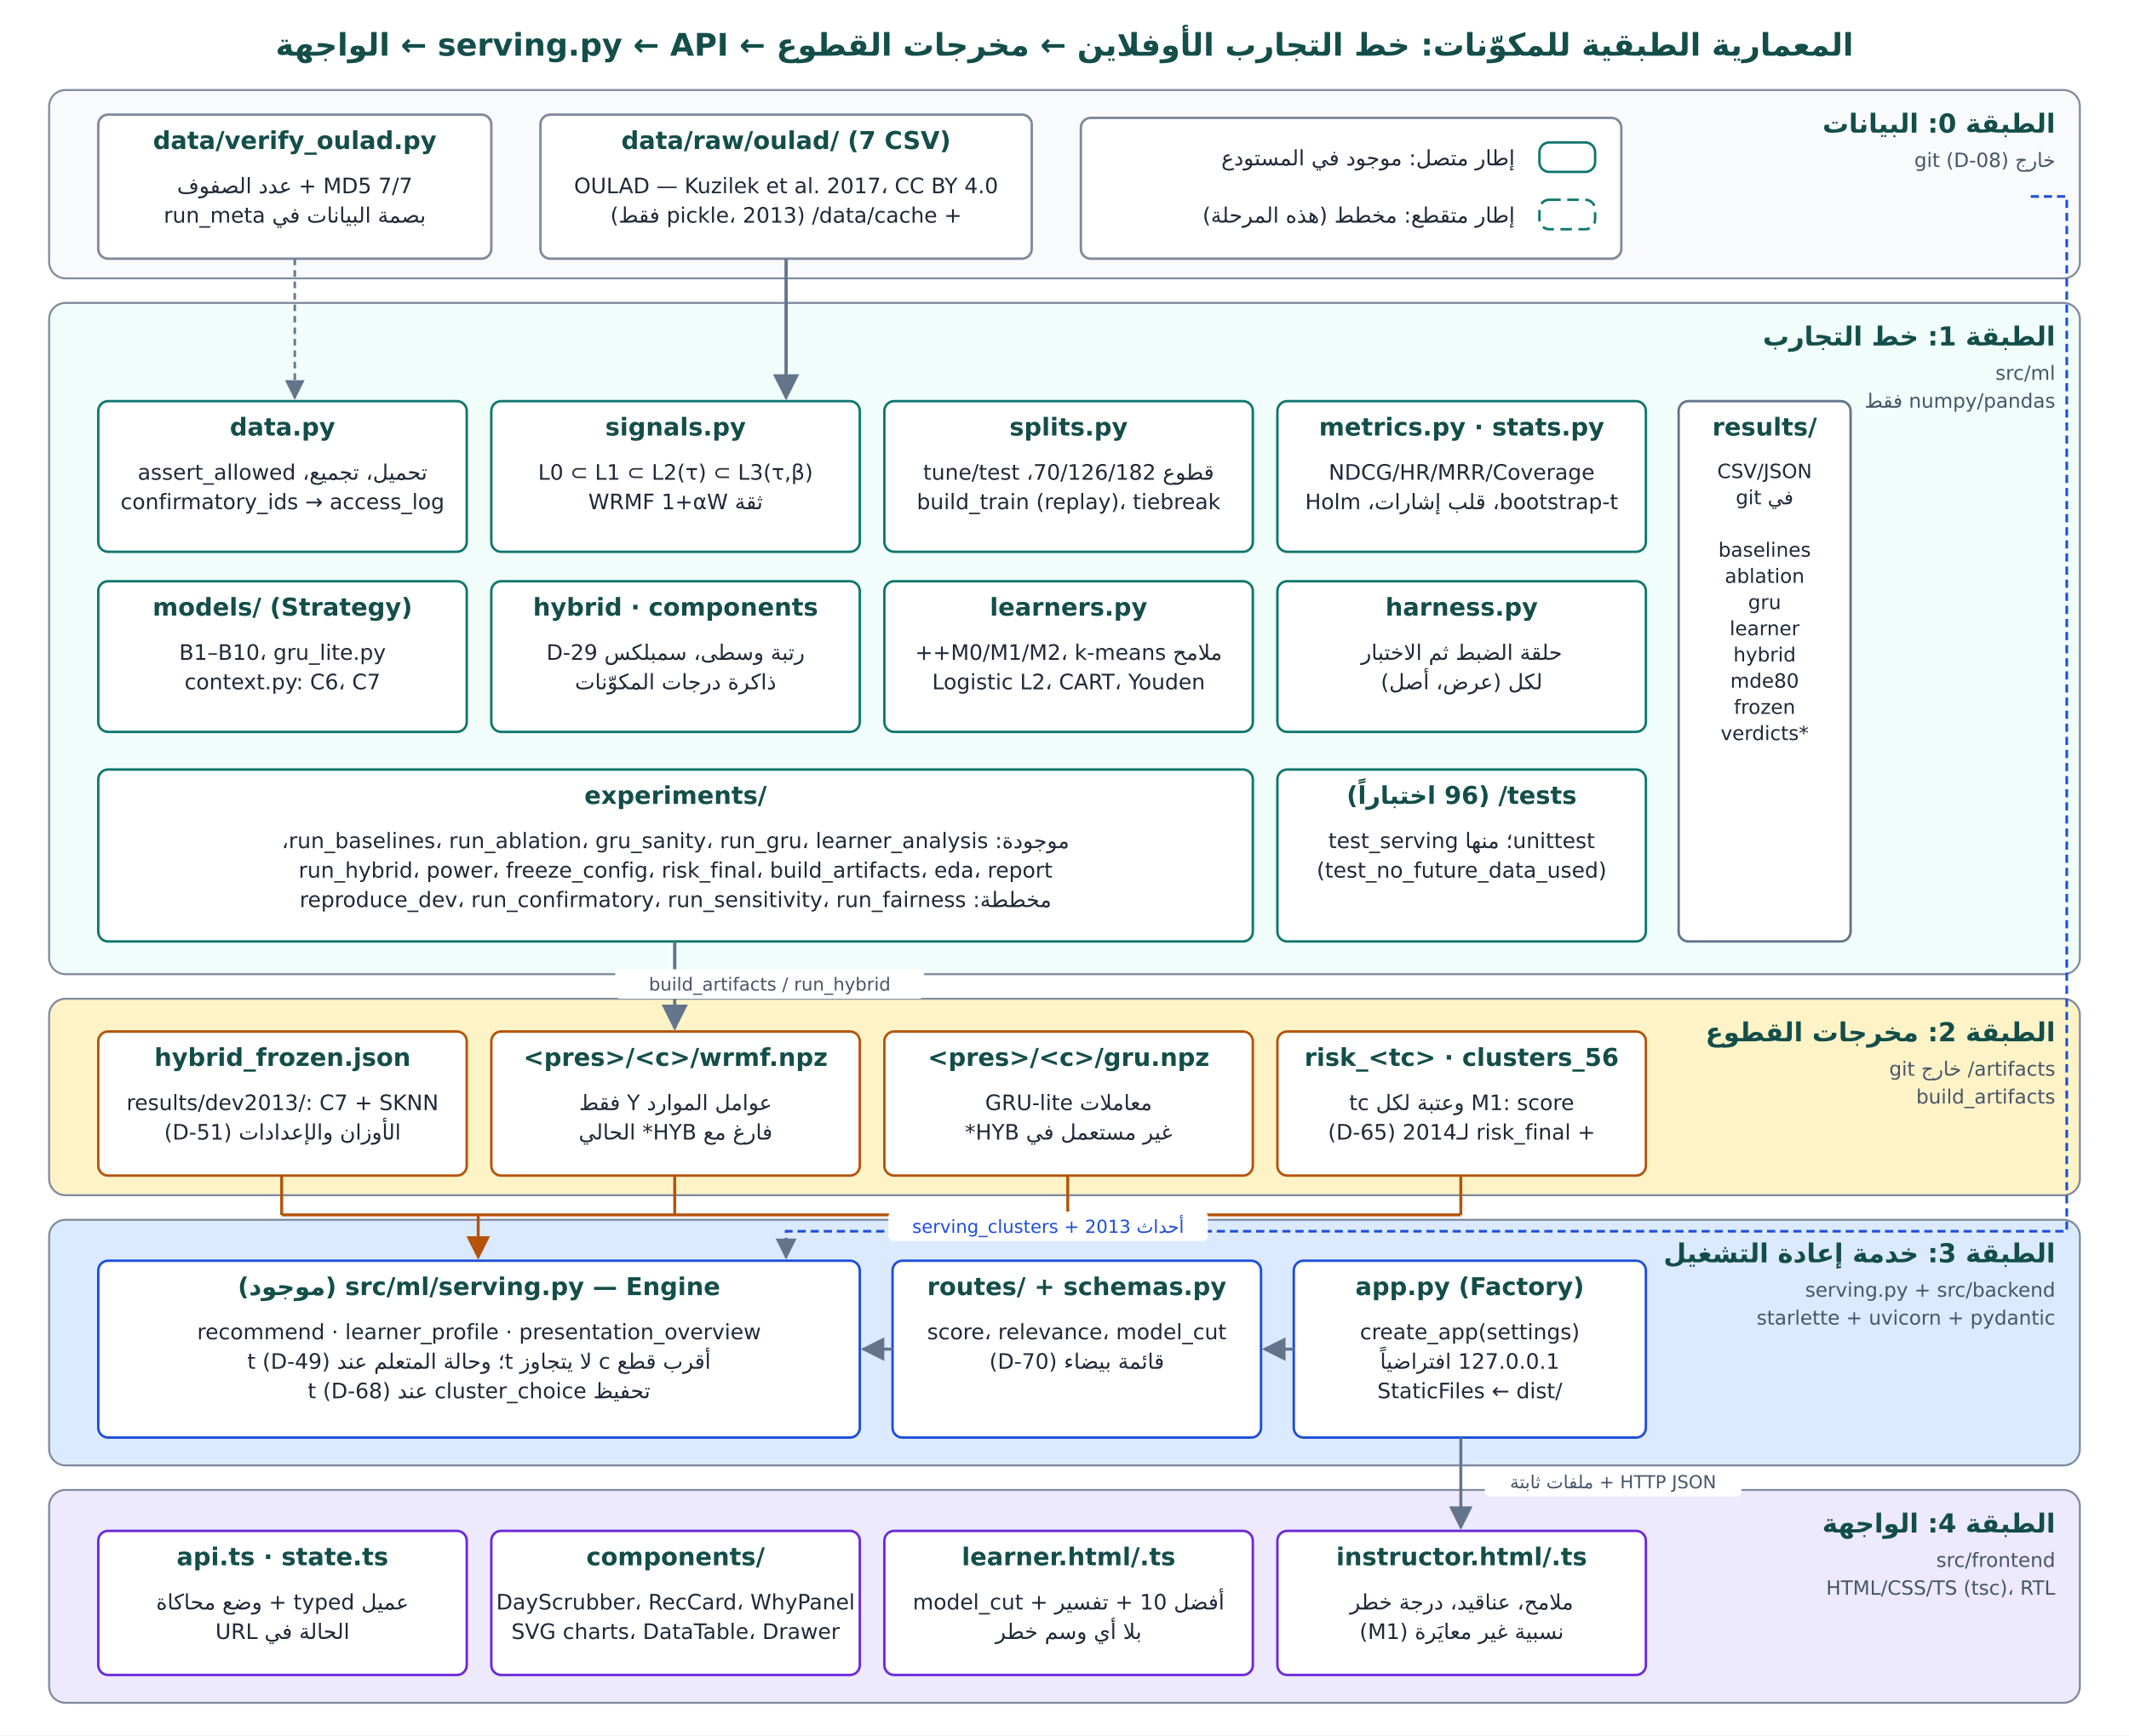
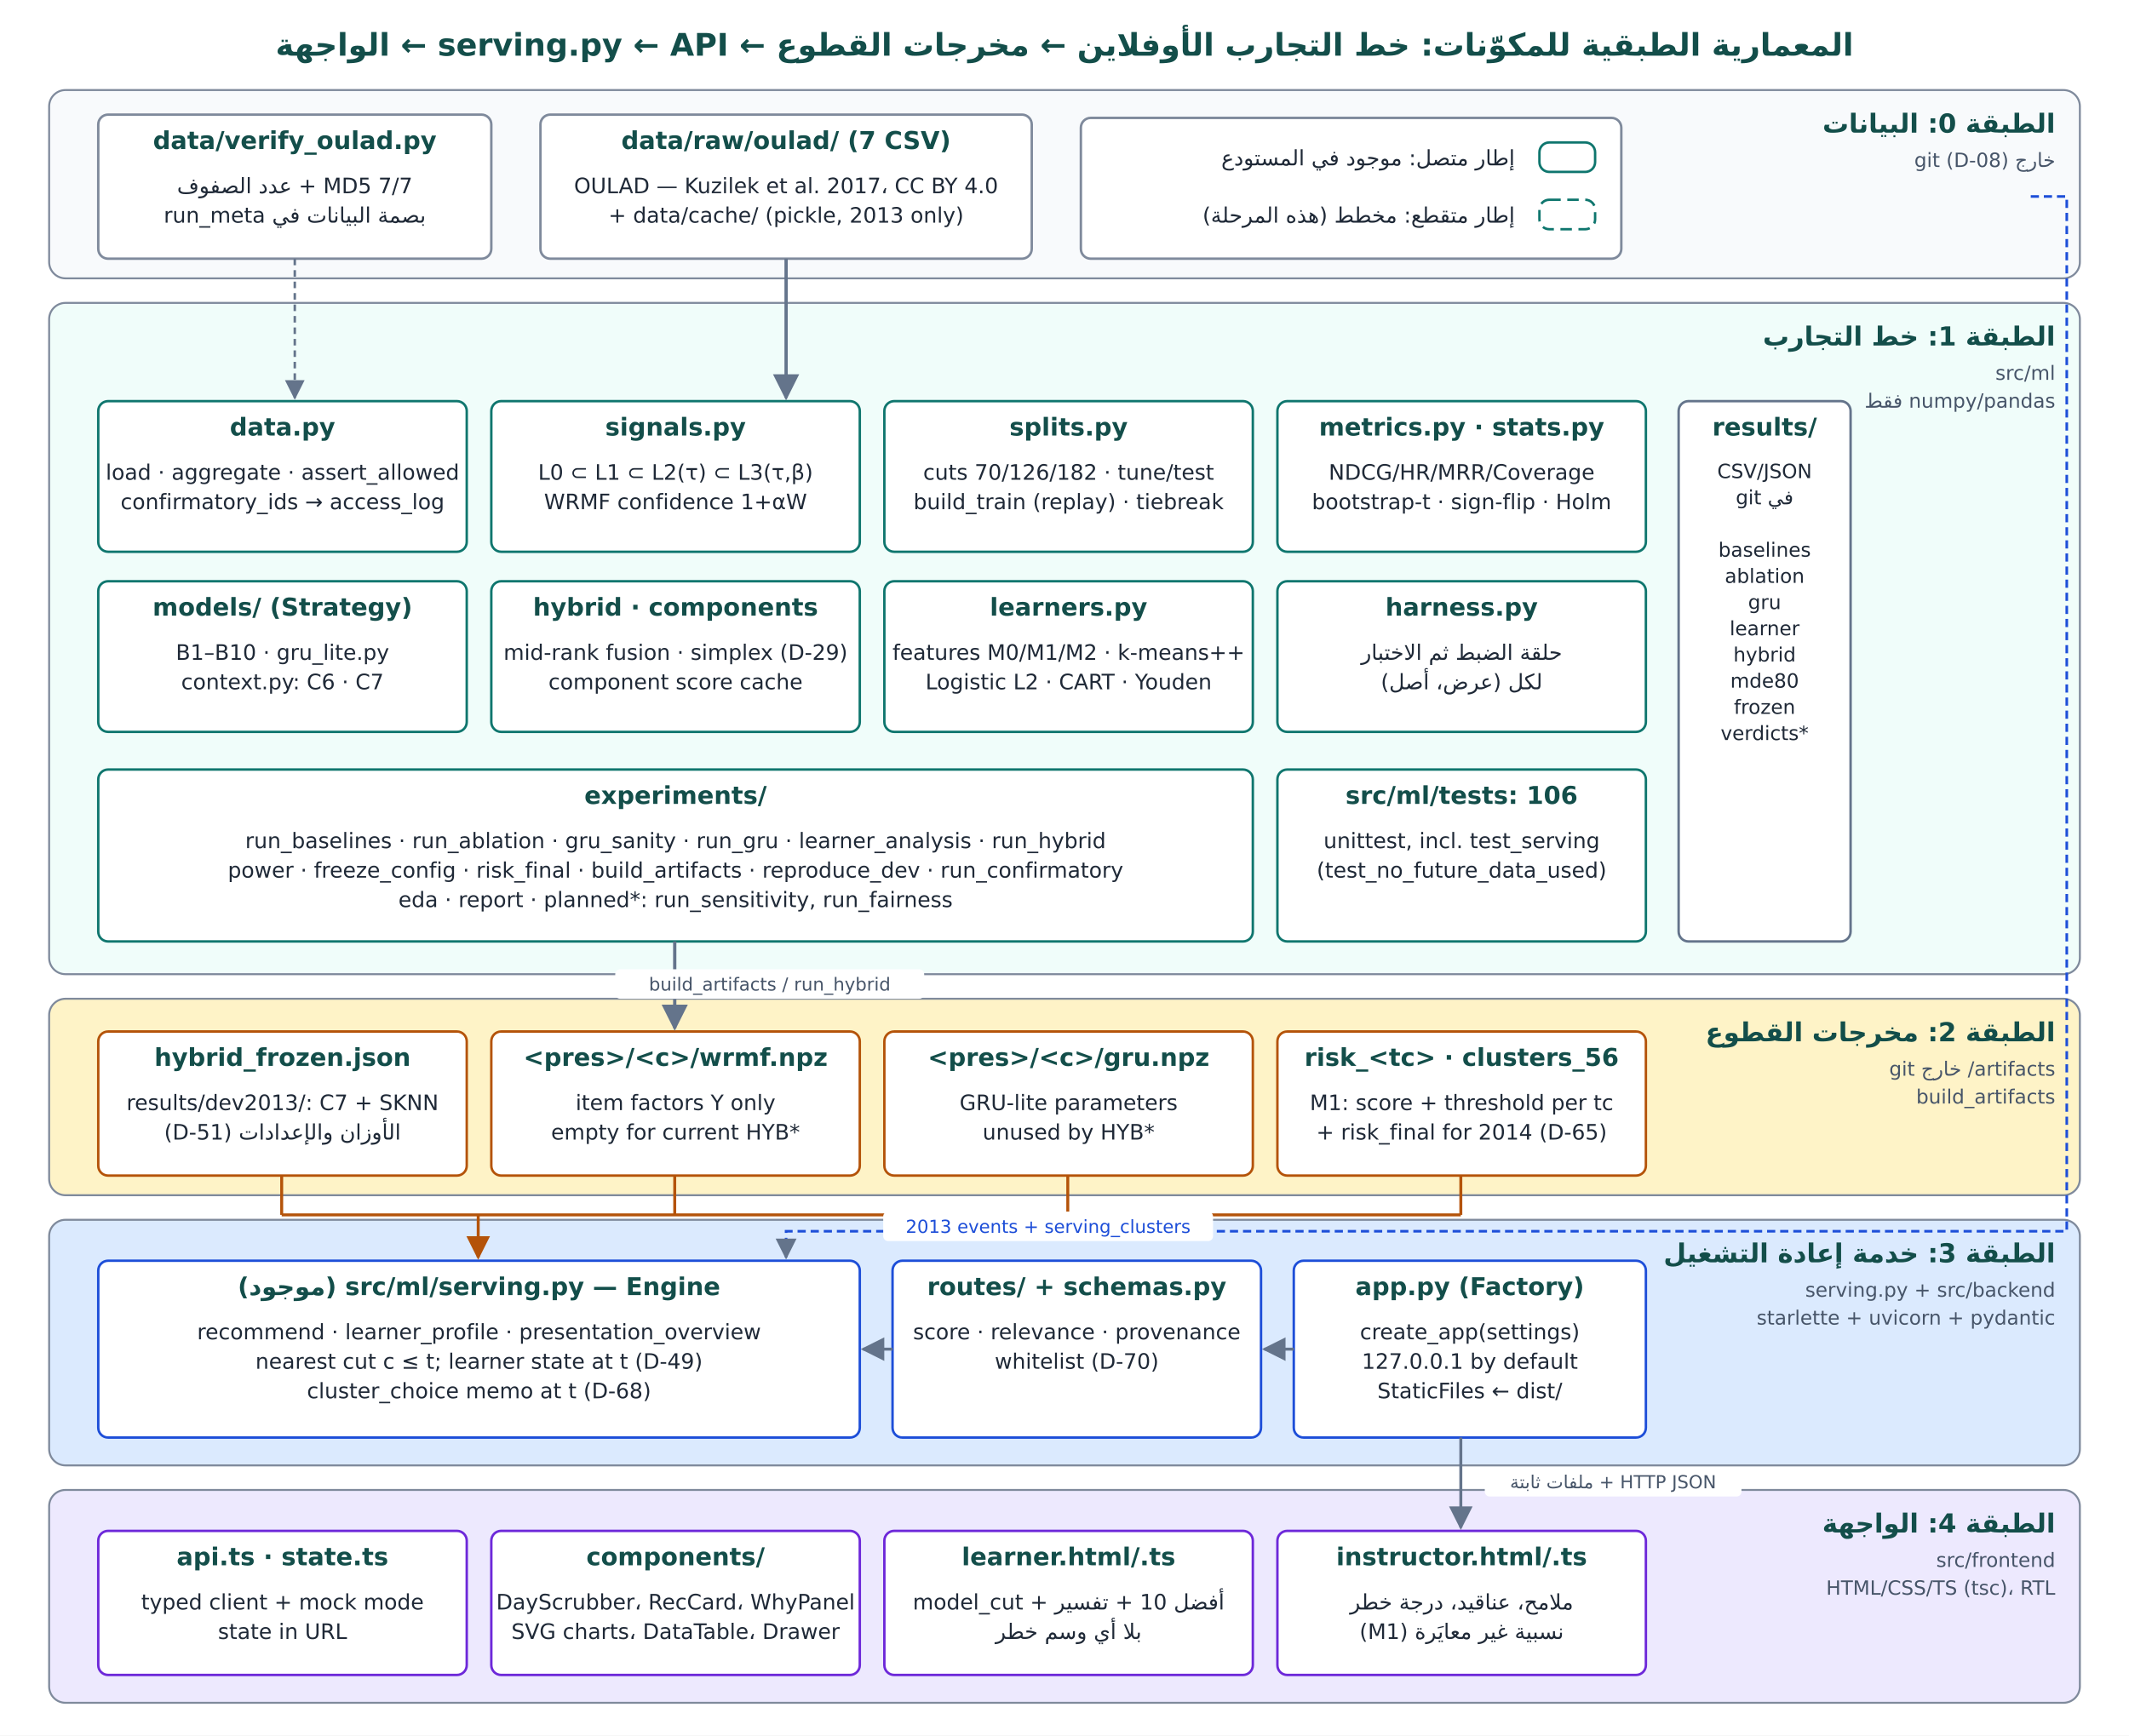
<svg xmlns="http://www.w3.org/2000/svg" width="1300" height="1060" viewBox="0 0 1300 1060" font-family="DejaVu Sans, Arial, sans-serif">
  <defs>
    <marker id="arr" viewBox="0 0 10 10" refX="9" refY="5" markerWidth="8" markerHeight="8" orient="auto-start-reverse">
      <path d="M0,0 L10,5 L0,10 z" fill="#64748B" />
    </marker>
    <marker id="arrs" viewBox="0 0 10 10" refX="1" refY="5" markerWidth="8" markerHeight="8" orient="auto-start-reverse">
      <path d="M0,0 L10,5 L0,10 z" fill="#64748B" />
    </marker>
    <marker id="arrp" viewBox="0 0 10 10" refX="9" refY="5" markerWidth="8" markerHeight="8" orient="auto-start-reverse">
      <path d="M0,0 L10,5 L0,10 z" fill="#0F766E" />
    </marker>
    <marker id="arra" viewBox="0 0 10 10" refX="9" refY="5" markerWidth="8" markerHeight="8" orient="auto-start-reverse">
      <path d="M0,0 L10,5 L0,10 z" fill="#B45309" />
    </marker>
    <marker id="open" viewBox="0 0 12 12" refX="11" refY="6" markerWidth="10" markerHeight="10" orient="auto-start-reverse">
      <path d="M0,0 L11,6 L0,12" fill="none" stroke="#64748B" stroke-width="1.5" />
    </marker>
  </defs>
  <rect x="0" y="0" width="1300" height="1060" fill="#ffffff" />
  <text x="650" y="34" font-family="DejaVu Sans, Arial, sans-serif" font-size="19" font-weight="bold" fill="#134E4A" text-anchor="middle" direction="rtl">المعمارية الطبقية للمكوّنات: خط التجارب الأوفلاين ← مخرجات القطوع ← serving.py ← API ← الواجهة</text>
  <rect x="30" y="55" width="1240" height="115" rx="10" fill="#F8FAFC" stroke="#7F8A9C" stroke-width="1.2" />
  <text x="1255" y="81" font-family="DejaVu Sans, Arial, sans-serif" font-size="16" font-weight="bold" fill="#134E4A" text-anchor="start" direction="rtl">الطبقة 0: البيانات</text>
  <text x="1255" y="102" font-family="DejaVu Sans, Arial, sans-serif" font-size="12" font-weight="normal" fill="#475569" text-anchor="start" direction="rtl">خارج git (D-08)</text>
  <rect x="330" y="70" width="300" height="88" rx="6" fill="#fff" stroke="#7F8A9C" stroke-width="1.5" />
  <text x="480.0" y="91" font-family="DejaVu Sans, Arial, sans-serif" font-size="15" font-weight="bold" fill="#134E4A" text-anchor="middle">data/raw/oulad/ (7 CSV)</text>
  <text x="480.0" y="118" font-family="DejaVu Sans, Arial, sans-serif" font-size="13" font-weight="normal" fill="#1F2937" text-anchor="middle" direction="rtl">OULAD — Kuzilek et al. 2017، CC BY 4.0</text>
-   <text x="480.0" y="136" font-family="DejaVu Sans, Arial, sans-serif" font-size="13" font-weight="normal" fill="#1F2937" text-anchor="middle" direction="rtl">+ data/cache/ (pickle، 2013 فقط)</text>
+   <text x="480.0" y="136" font-family="DejaVu Sans, Arial, sans-serif" font-size="13" font-weight="normal" fill="#1F2937" text-anchor="middle">+ data/cache/ (pickle, 2013 only)</text>
  <rect x="60" y="70" width="240" height="88" rx="6" fill="#fff" stroke="#7F8A9C" stroke-width="1.5" />
  <text x="180.0" y="91" font-family="DejaVu Sans, Arial, sans-serif" font-size="15" font-weight="bold" fill="#134E4A" text-anchor="middle">data/verify_oulad.py</text>
  <text x="180.0" y="118" font-family="DejaVu Sans, Arial, sans-serif" font-size="13" font-weight="normal" fill="#1F2937" text-anchor="middle" direction="rtl">MD5 7/7 + عدد الصفوف</text>
  <text x="180.0" y="136" font-family="DejaVu Sans, Arial, sans-serif" font-size="13" font-weight="normal" fill="#1F2937" text-anchor="middle" direction="rtl">بصمة البيانات في run_meta</text>
  <rect x="660" y="72" width="330" height="86" rx="6" fill="#fff" stroke="#7F8A9C" stroke-width="1.5" />
  <rect x="940" y="87" width="34" height="18" rx="6" fill="#fff" stroke="#0F766E" stroke-width="1.5" />
  <text x="925" y="101" font-family="DejaVu Sans, Arial, sans-serif" font-size="13" font-weight="normal" fill="#1F2937" text-anchor="start" direction="rtl">إطار متصل: موجود في المستودع</text>
  <rect x="940" y="122" width="34" height="18" rx="6" fill="#fff" stroke="#0F766E" stroke-width="1.5" stroke-dasharray="7 4" />
  <text x="925" y="136" font-family="DejaVu Sans, Arial, sans-serif" font-size="13" font-weight="normal" fill="#1F2937" text-anchor="start" direction="rtl">إطار متقطع: مخطط (هذه المرحلة)</text>
  <rect x="30" y="185" width="1240" height="410" rx="10" fill="#F0FDFA" stroke="#7F8A9C" stroke-width="1.2" />
  <text x="1255" y="211" font-family="DejaVu Sans, Arial, sans-serif" font-size="16" font-weight="bold" fill="#134E4A" text-anchor="start" direction="rtl">الطبقة 1: خط التجارب</text>
  <text x="1255" y="232" font-family="DejaVu Sans, Arial, sans-serif" font-size="12" font-weight="normal" fill="#475569" text-anchor="end">src/ml</text>
  <text x="1255" y="249" font-family="DejaVu Sans, Arial, sans-serif" font-size="12" font-weight="normal" fill="#475569" text-anchor="start" direction="rtl">numpy/pandas فقط</text>
  <rect x="60" y="245" width="225" height="92" rx="6" fill="#fff" stroke="#0F766E" stroke-width="1.5" />
  <text x="172.5" y="266" font-family="DejaVu Sans, Arial, sans-serif" font-size="15" font-weight="bold" fill="#134E4A" text-anchor="middle">data.py</text>
-   <text x="172.5" y="293" font-family="DejaVu Sans, Arial, sans-serif" font-size="13" font-weight="normal" fill="#1F2937" text-anchor="middle" direction="rtl">تحميل، تجميع، assert_allowed</text>
+   <text x="172.5" y="293" font-family="DejaVu Sans, Arial, sans-serif" font-size="13" font-weight="normal" fill="#1F2937" text-anchor="middle">load · aggregate · assert_allowed</text>
  <text x="172.5" y="311" font-family="DejaVu Sans, Arial, sans-serif" font-size="13" font-weight="normal" fill="#1F2937" text-anchor="middle">confirmatory_ids → access_log</text>
  <rect x="300" y="245" width="225" height="92" rx="6" fill="#fff" stroke="#0F766E" stroke-width="1.5" />
  <text x="412.5" y="266" font-family="DejaVu Sans, Arial, sans-serif" font-size="15" font-weight="bold" fill="#134E4A" text-anchor="middle">signals.py</text>
  <text x="412.5" y="293" font-family="DejaVu Sans, Arial, sans-serif" font-size="13" font-weight="normal" fill="#1F2937" text-anchor="middle">L0 ⊂ L1 ⊂ L2(τ) ⊂ L3(τ,β)</text>
-   <text x="412.5" y="311" font-family="DejaVu Sans, Arial, sans-serif" font-size="13" font-weight="normal" fill="#1F2937" text-anchor="middle" direction="rtl">ثقة WRMF 1+αW</text>
+   <text x="412.5" y="311" font-family="DejaVu Sans, Arial, sans-serif" font-size="13" font-weight="normal" fill="#1F2937" text-anchor="middle">WRMF confidence 1+αW</text>
  <rect x="540" y="245" width="225" height="92" rx="6" fill="#fff" stroke="#0F766E" stroke-width="1.5" />
  <text x="652.5" y="266" font-family="DejaVu Sans, Arial, sans-serif" font-size="15" font-weight="bold" fill="#134E4A" text-anchor="middle">splits.py</text>
-   <text x="652.5" y="293" font-family="DejaVu Sans, Arial, sans-serif" font-size="13" font-weight="normal" fill="#1F2937" text-anchor="middle" direction="rtl">قطوع 70/126/182، tune/test</text>
-   <text x="652.5" y="311" font-family="DejaVu Sans, Arial, sans-serif" font-size="13" font-weight="normal" fill="#1F2937" text-anchor="middle" direction="rtl">build_train (replay)، tiebreak</text>
+   <text x="652.5" y="293" font-family="DejaVu Sans, Arial, sans-serif" font-size="13" font-weight="normal" fill="#1F2937" text-anchor="middle">cuts 70/126/182 · tune/test</text>
+   <text x="652.5" y="311" font-family="DejaVu Sans, Arial, sans-serif" font-size="13" font-weight="normal" fill="#1F2937" text-anchor="middle">build_train (replay) · tiebreak</text>
  <rect x="780" y="245" width="225" height="92" rx="6" fill="#fff" stroke="#0F766E" stroke-width="1.5" />
  <text x="892.5" y="266" font-family="DejaVu Sans, Arial, sans-serif" font-size="15" font-weight="bold" fill="#134E4A" text-anchor="middle">metrics.py · stats.py</text>
  <text x="892.5" y="293" font-family="DejaVu Sans, Arial, sans-serif" font-size="13" font-weight="normal" fill="#1F2937" text-anchor="middle">NDCG/HR/MRR/Coverage</text>
-   <text x="892.5" y="311" font-family="DejaVu Sans, Arial, sans-serif" font-size="13" font-weight="normal" fill="#1F2937" text-anchor="middle" direction="rtl">bootstrap-t، قلب إشارات، Holm</text>
+   <text x="892.5" y="311" font-family="DejaVu Sans, Arial, sans-serif" font-size="13" font-weight="normal" fill="#1F2937" text-anchor="middle">bootstrap-t · sign-flip · Holm</text>
  <rect x="60" y="355" width="225" height="92" rx="6" fill="#fff" stroke="#0F766E" stroke-width="1.5" />
  <text x="172.5" y="376" font-family="DejaVu Sans, Arial, sans-serif" font-size="15" font-weight="bold" fill="#134E4A" text-anchor="middle">models/ (Strategy)</text>
-   <text x="172.5" y="403" font-family="DejaVu Sans, Arial, sans-serif" font-size="13" font-weight="normal" fill="#1F2937" text-anchor="middle" direction="rtl">B1–B10، gru_lite.py</text>
-   <text x="172.5" y="421" font-family="DejaVu Sans, Arial, sans-serif" font-size="13" font-weight="normal" fill="#1F2937" text-anchor="middle" direction="rtl">context.py: C6، C7</text>
+   <text x="172.5" y="403" font-family="DejaVu Sans, Arial, sans-serif" font-size="13" font-weight="normal" fill="#1F2937" text-anchor="middle">B1–B10 · gru_lite.py</text>
+   <text x="172.5" y="421" font-family="DejaVu Sans, Arial, sans-serif" font-size="13" font-weight="normal" fill="#1F2937" text-anchor="middle">context.py: C6 · C7</text>
  <rect x="300" y="355" width="225" height="92" rx="6" fill="#fff" stroke="#0F766E" stroke-width="1.5" />
  <text x="412.5" y="376" font-family="DejaVu Sans, Arial, sans-serif" font-size="15" font-weight="bold" fill="#134E4A" text-anchor="middle">hybrid · components</text>
-   <text x="412.5" y="403" font-family="DejaVu Sans, Arial, sans-serif" font-size="13" font-weight="normal" fill="#1F2937" text-anchor="middle" direction="rtl">رتبة وسطى، سمبلكس D-29</text>
-   <text x="412.5" y="421" font-family="DejaVu Sans, Arial, sans-serif" font-size="13" font-weight="normal" fill="#1F2937" text-anchor="middle" direction="rtl">ذاكرة درجات المكوّنات</text>
+   <text x="412.5" y="403" font-family="DejaVu Sans, Arial, sans-serif" font-size="13" font-weight="normal" fill="#1F2937" text-anchor="middle">mid-rank fusion · simplex (D-29)</text>
+   <text x="412.5" y="421" font-family="DejaVu Sans, Arial, sans-serif" font-size="13" font-weight="normal" fill="#1F2937" text-anchor="middle">component score cache</text>
  <rect x="540" y="355" width="225" height="92" rx="6" fill="#fff" stroke="#0F766E" stroke-width="1.5" />
  <text x="652.5" y="376" font-family="DejaVu Sans, Arial, sans-serif" font-size="15" font-weight="bold" fill="#134E4A" text-anchor="middle">learners.py</text>
-   <text x="652.5" y="403" font-family="DejaVu Sans, Arial, sans-serif" font-size="13" font-weight="normal" fill="#1F2937" text-anchor="middle" direction="rtl">ملامح M0/M1/M2، k-means++</text>
-   <text x="652.5" y="421" font-family="DejaVu Sans, Arial, sans-serif" font-size="13" font-weight="normal" fill="#1F2937" text-anchor="middle" direction="rtl">Logistic L2، CART، Youden</text>
+   <text x="652.5" y="403" font-family="DejaVu Sans, Arial, sans-serif" font-size="13" font-weight="normal" fill="#1F2937" text-anchor="middle">features M0/M1/M2 · k-means++</text>
+   <text x="652.5" y="421" font-family="DejaVu Sans, Arial, sans-serif" font-size="13" font-weight="normal" fill="#1F2937" text-anchor="middle">Logistic L2 · CART · Youden</text>
  <rect x="780" y="355" width="225" height="92" rx="6" fill="#fff" stroke="#0F766E" stroke-width="1.5" />
  <text x="892.5" y="376" font-family="DejaVu Sans, Arial, sans-serif" font-size="15" font-weight="bold" fill="#134E4A" text-anchor="middle">harness.py</text>
  <text x="892.5" y="403" font-family="DejaVu Sans, Arial, sans-serif" font-size="13" font-weight="normal" fill="#1F2937" text-anchor="middle" direction="rtl">حلقة الضبط ثم الاختبار</text>
  <text x="892.5" y="421" font-family="DejaVu Sans, Arial, sans-serif" font-size="13" font-weight="normal" fill="#1F2937" text-anchor="middle" direction="rtl">لكل (عرض، أصل)</text>
  <rect x="60" y="470" width="705" height="105" rx="6" fill="#fff" stroke="#0F766E" stroke-width="1.5" />
  <text x="412.5" y="491" font-family="DejaVu Sans, Arial, sans-serif" font-size="15" font-weight="bold" fill="#134E4A" text-anchor="middle">experiments/</text>
-   <text x="412.5" y="518" font-family="DejaVu Sans, Arial, sans-serif" font-size="13" font-weight="normal" fill="#1F2937" text-anchor="middle" direction="rtl">موجودة: run_baselines، run_ablation، gru_sanity، run_gru، learner_analysis،</text>
-   <text x="412.5" y="536" font-family="DejaVu Sans, Arial, sans-serif" font-size="13" font-weight="normal" fill="#1F2937" text-anchor="middle" direction="rtl">run_hybrid، power، freeze_config، risk_final، build_artifacts، eda، report</text>
-   <text x="412.5" y="554" font-family="DejaVu Sans, Arial, sans-serif" font-size="13" font-weight="normal" fill="#1F2937" text-anchor="middle" direction="rtl">مخططة: reproduce_dev، run_confirmatory، run_sensitivity، run_fairness</text>
+   <text x="412.5" y="518" font-family="DejaVu Sans, Arial, sans-serif" font-size="13" font-weight="normal" fill="#1F2937" text-anchor="middle">run_baselines · run_ablation · gru_sanity · run_gru · learner_analysis · run_hybrid</text>
+   <text x="412.5" y="536" font-family="DejaVu Sans, Arial, sans-serif" font-size="13" font-weight="normal" fill="#1F2937" text-anchor="middle">power · freeze_config · risk_final · build_artifacts · reproduce_dev · run_confirmatory</text>
+   <text x="412.5" y="554" font-family="DejaVu Sans, Arial, sans-serif" font-size="13" font-weight="normal" fill="#1F2937" text-anchor="middle">eda · report · planned*: run_sensitivity, run_fairness</text>
  <rect x="780" y="470" width="225" height="105" rx="6" fill="#fff" stroke="#0F766E" stroke-width="1.5" />
-   <text x="892.5" y="491" font-family="DejaVu Sans, Arial, sans-serif" font-size="15" font-weight="bold" fill="#134E4A" text-anchor="middle" direction="rtl">tests/ (96 اختباراً)</text>
-   <text x="892.5" y="518" font-family="DejaVu Sans, Arial, sans-serif" font-size="13" font-weight="normal" fill="#1F2937" text-anchor="middle" direction="rtl">unittest؛ منها test_serving</text>
+   <text x="892.5" y="491" font-family="DejaVu Sans, Arial, sans-serif" font-size="15" font-weight="bold" fill="#134E4A" text-anchor="middle">src/ml/tests: 106</text>
+   <text x="892.5" y="518" font-family="DejaVu Sans, Arial, sans-serif" font-size="13" font-weight="normal" fill="#1F2937" text-anchor="middle">unittest, incl. test_serving</text>
  <text x="892.5" y="536" font-family="DejaVu Sans, Arial, sans-serif" font-size="13" font-weight="normal" fill="#1F2937" text-anchor="middle">(test_no_future_data_used)</text>
  <rect x="1025" y="245" width="105" height="330" rx="6" fill="#fff" stroke="#64748B" stroke-width="1.5" />
  <text x="1077.5" y="266" font-family="DejaVu Sans, Arial, sans-serif" font-size="15" font-weight="bold" fill="#134E4A" text-anchor="middle">results/</text>
  <text x="1077.5" y="292" font-family="DejaVu Sans, Arial, sans-serif" font-size="12" font-weight="normal" fill="#1F2937" text-anchor="middle">CSV/JSON</text>
  <text x="1077.5" y="308" font-family="DejaVu Sans, Arial, sans-serif" font-size="12" font-weight="normal" fill="#1F2937" text-anchor="middle" direction="rtl">في git</text>
  <text x="1077.5" y="324" font-family="DejaVu Sans, Arial, sans-serif" font-size="12" font-weight="normal" fill="#1F2937" text-anchor="middle" />
  <text x="1077.5" y="340" font-family="DejaVu Sans, Arial, sans-serif" font-size="12" font-weight="normal" fill="#1F2937" text-anchor="middle">baselines</text>
  <text x="1077.5" y="356" font-family="DejaVu Sans, Arial, sans-serif" font-size="12" font-weight="normal" fill="#1F2937" text-anchor="middle">ablation</text>
  <text x="1077.5" y="372" font-family="DejaVu Sans, Arial, sans-serif" font-size="12" font-weight="normal" fill="#1F2937" text-anchor="middle">gru</text>
  <text x="1077.5" y="388" font-family="DejaVu Sans, Arial, sans-serif" font-size="12" font-weight="normal" fill="#1F2937" text-anchor="middle">learner</text>
  <text x="1077.5" y="404" font-family="DejaVu Sans, Arial, sans-serif" font-size="12" font-weight="normal" fill="#1F2937" text-anchor="middle">hybrid</text>
  <text x="1077.5" y="420" font-family="DejaVu Sans, Arial, sans-serif" font-size="12" font-weight="normal" fill="#1F2937" text-anchor="middle">mde80</text>
  <text x="1077.5" y="436" font-family="DejaVu Sans, Arial, sans-serif" font-size="12" font-weight="normal" fill="#1F2937" text-anchor="middle">frozen</text>
  <text x="1077.5" y="452" font-family="DejaVu Sans, Arial, sans-serif" font-size="12" font-weight="normal" fill="#1F2937" text-anchor="middle">verdicts*</text>
  <rect x="30" y="610" width="1240" height="120" rx="10" fill="#FEF3C7" stroke="#7F8A9C" stroke-width="1.2" />
  <text x="1255" y="636" font-family="DejaVu Sans, Arial, sans-serif" font-size="16" font-weight="bold" fill="#134E4A" text-anchor="start" direction="rtl">الطبقة 2: مخرجات القطوع</text>
  <text x="1255" y="657" font-family="DejaVu Sans, Arial, sans-serif" font-size="12" font-weight="normal" fill="#475569" text-anchor="start" direction="rtl">artifacts/ خارج git</text>
  <text x="1255" y="674" font-family="DejaVu Sans, Arial, sans-serif" font-size="12" font-weight="normal" fill="#475569" text-anchor="end">build_artifacts</text>
  <rect x="60" y="630" width="225" height="88" rx="6" fill="#fff" stroke="#B45309" stroke-width="1.5" />
  <text x="172.5" y="651" font-family="DejaVu Sans, Arial, sans-serif" font-size="15" font-weight="bold" fill="#134E4A" text-anchor="middle">hybrid_frozen.json</text>
  <text x="172.5" y="678" font-family="DejaVu Sans, Arial, sans-serif" font-size="13" font-weight="normal" fill="#1F2937" text-anchor="middle">results/dev2013/: C7 + SKNN</text>
  <text x="172.5" y="696" font-family="DejaVu Sans, Arial, sans-serif" font-size="13" font-weight="normal" fill="#1F2937" text-anchor="middle" direction="rtl">الأوزان والإعدادات (D-51)</text>
  <rect x="300" y="630" width="225" height="88" rx="6" fill="#fff" stroke="#B45309" stroke-width="1.5" />
  <text x="412.5" y="651" font-family="DejaVu Sans, Arial, sans-serif" font-size="15" font-weight="bold" fill="#134E4A" text-anchor="middle">&lt;pres&gt;/&lt;c&gt;/wrmf.npz</text>
-   <text x="412.5" y="678" font-family="DejaVu Sans, Arial, sans-serif" font-size="13" font-weight="normal" fill="#1F2937" text-anchor="middle" direction="rtl">عوامل الموارد Y فقط</text>
-   <text x="412.5" y="696" font-family="DejaVu Sans, Arial, sans-serif" font-size="13" font-weight="normal" fill="#1F2937" text-anchor="middle" direction="rtl">فارغ مع HYB* الحالي</text>
+   <text x="412.5" y="678" font-family="DejaVu Sans, Arial, sans-serif" font-size="13" font-weight="normal" fill="#1F2937" text-anchor="middle">item factors Y only</text>
+   <text x="412.5" y="696" font-family="DejaVu Sans, Arial, sans-serif" font-size="13" font-weight="normal" fill="#1F2937" text-anchor="middle">empty for current HYB*</text>
  <rect x="540" y="630" width="225" height="88" rx="6" fill="#fff" stroke="#B45309" stroke-width="1.5" />
  <text x="652.5" y="651" font-family="DejaVu Sans, Arial, sans-serif" font-size="15" font-weight="bold" fill="#134E4A" text-anchor="middle">&lt;pres&gt;/&lt;c&gt;/gru.npz</text>
-   <text x="652.5" y="678" font-family="DejaVu Sans, Arial, sans-serif" font-size="13" font-weight="normal" fill="#1F2937" text-anchor="middle" direction="rtl">معاملات GRU-lite</text>
-   <text x="652.5" y="696" font-family="DejaVu Sans, Arial, sans-serif" font-size="13" font-weight="normal" fill="#1F2937" text-anchor="middle" direction="rtl">غير مستعمل في HYB*</text>
+   <text x="652.5" y="678" font-family="DejaVu Sans, Arial, sans-serif" font-size="13" font-weight="normal" fill="#1F2937" text-anchor="middle">GRU-lite parameters</text>
+   <text x="652.5" y="696" font-family="DejaVu Sans, Arial, sans-serif" font-size="13" font-weight="normal" fill="#1F2937" text-anchor="middle">unused by HYB*</text>
  <rect x="780" y="630" width="225" height="88" rx="6" fill="#fff" stroke="#B45309" stroke-width="1.5" />
  <text x="892.5" y="651" font-family="DejaVu Sans, Arial, sans-serif" font-size="15" font-weight="bold" fill="#134E4A" text-anchor="middle">risk_&lt;tc&gt; · clusters_56</text>
-   <text x="892.5" y="678" font-family="DejaVu Sans, Arial, sans-serif" font-size="13" font-weight="normal" fill="#1F2937" text-anchor="middle" direction="rtl">M1: score وعتبة لكل tc</text>
-   <text x="892.5" y="696" font-family="DejaVu Sans, Arial, sans-serif" font-size="13" font-weight="normal" fill="#1F2937" text-anchor="middle" direction="rtl">+ risk_final لـ2014 (D-65)</text>
+   <text x="892.5" y="678" font-family="DejaVu Sans, Arial, sans-serif" font-size="13" font-weight="normal" fill="#1F2937" text-anchor="middle">M1: score + threshold per tc</text>
+   <text x="892.5" y="696" font-family="DejaVu Sans, Arial, sans-serif" font-size="13" font-weight="normal" fill="#1F2937" text-anchor="middle">+ risk_final for 2014 (D-65)</text>
  <rect x="30" y="745" width="1240" height="150" rx="10" fill="#DBEAFE" stroke="#7F8A9C" stroke-width="1.2" />
  <text x="1255" y="771" font-family="DejaVu Sans, Arial, sans-serif" font-size="16" font-weight="bold" fill="#134E4A" text-anchor="start" direction="rtl">الطبقة 3: خدمة إعادة التشغيل</text>
  <text x="1255" y="792" font-family="DejaVu Sans, Arial, sans-serif" font-size="12" font-weight="normal" fill="#475569" text-anchor="end">serving.py + src/backend</text>
  <text x="1255" y="809" font-family="DejaVu Sans, Arial, sans-serif" font-size="12" font-weight="normal" fill="#475569" text-anchor="end">starlette + uvicorn + pydantic</text>
  <rect x="60" y="770" width="465" height="108" rx="6" fill="#fff" stroke="#1D4ED8" stroke-width="1.5" />
  <text x="292.5" y="791" font-family="DejaVu Sans, Arial, sans-serif" font-size="15" font-weight="bold" fill="#134E4A" text-anchor="middle" direction="rtl">src/ml/serving.py — Engine (موجود)</text>
  <text x="292.5" y="818" font-family="DejaVu Sans, Arial, sans-serif" font-size="13" font-weight="normal" fill="#1F2937" text-anchor="middle">recommend · learner_profile · presentation_overview</text>
-   <text x="292.5" y="836" font-family="DejaVu Sans, Arial, sans-serif" font-size="13" font-weight="normal" fill="#1F2937" text-anchor="middle" direction="rtl">أقرب قطع c لا يتجاوز t؛ وحالة المتعلم عند t (D-49)</text>
-   <text x="292.5" y="854" font-family="DejaVu Sans, Arial, sans-serif" font-size="13" font-weight="normal" fill="#1F2937" text-anchor="middle" direction="rtl">تحفيظ cluster_choice عند t (D-68)</text>
+   <text x="292.5" y="836" font-family="DejaVu Sans, Arial, sans-serif" font-size="13" font-weight="normal" fill="#1F2937" text-anchor="middle">nearest cut c ≤ t; learner state at t (D-49)</text>
+   <text x="292.5" y="854" font-family="DejaVu Sans, Arial, sans-serif" font-size="13" font-weight="normal" fill="#1F2937" text-anchor="middle">cluster_choice memo at t (D-68)</text>
  <rect x="545" y="770" width="225" height="108" rx="6" fill="#fff" stroke="#1D4ED8" stroke-width="1.5" />
  <text x="657.5" y="791" font-family="DejaVu Sans, Arial, sans-serif" font-size="15" font-weight="bold" fill="#134E4A" text-anchor="middle">routes/ + schemas.py</text>
-   <text x="657.5" y="818" font-family="DejaVu Sans, Arial, sans-serif" font-size="13" font-weight="normal" fill="#1F2937" text-anchor="middle" direction="rtl">score، relevance، model_cut</text>
-   <text x="657.5" y="836" font-family="DejaVu Sans, Arial, sans-serif" font-size="13" font-weight="normal" fill="#1F2937" text-anchor="middle" direction="rtl">قائمة بيضاء (D-70)</text>
+   <text x="657.5" y="818" font-family="DejaVu Sans, Arial, sans-serif" font-size="13" font-weight="normal" fill="#1F2937" text-anchor="middle">score · relevance · provenance</text>
+   <text x="657.5" y="836" font-family="DejaVu Sans, Arial, sans-serif" font-size="13" font-weight="normal" fill="#1F2937" text-anchor="middle">whitelist (D-70)</text>
  <rect x="790" y="770" width="215" height="108" rx="6" fill="#fff" stroke="#1D4ED8" stroke-width="1.5" />
  <text x="897.5" y="791" font-family="DejaVu Sans, Arial, sans-serif" font-size="15" font-weight="bold" fill="#134E4A" text-anchor="middle">app.py (Factory)</text>
  <text x="897.5" y="818" font-family="DejaVu Sans, Arial, sans-serif" font-size="13" font-weight="normal" fill="#1F2937" text-anchor="middle">create_app(settings)</text>
-   <text x="897.5" y="836" font-family="DejaVu Sans, Arial, sans-serif" font-size="13" font-weight="normal" fill="#1F2937" text-anchor="middle" direction="rtl">127.0.0.1 افتراضياً</text>
+   <text x="897.5" y="836" font-family="DejaVu Sans, Arial, sans-serif" font-size="13" font-weight="normal" fill="#1F2937" text-anchor="middle">127.0.0.1 by default</text>
  <text x="897.5" y="854" font-family="DejaVu Sans, Arial, sans-serif" font-size="13" font-weight="normal" fill="#1F2937" text-anchor="middle">StaticFiles ← dist/</text>
  <rect x="30" y="910" width="1240" height="130" rx="10" fill="#EDE9FE" stroke="#7F8A9C" stroke-width="1.2" />
  <text x="1255" y="936" font-family="DejaVu Sans, Arial, sans-serif" font-size="16" font-weight="bold" fill="#134E4A" text-anchor="start" direction="rtl">الطبقة 4: الواجهة</text>
  <text x="1255" y="957" font-family="DejaVu Sans, Arial, sans-serif" font-size="12" font-weight="normal" fill="#475569" text-anchor="end">src/frontend</text>
  <text x="1255" y="974" font-family="DejaVu Sans, Arial, sans-serif" font-size="12" font-weight="normal" fill="#475569" text-anchor="start" direction="rtl">HTML/CSS/TS (tsc)، RTL</text>
  <rect x="60" y="935" width="225" height="88" rx="6" fill="#fff" stroke="#6D28D9" stroke-width="1.5" />
  <text x="172.5" y="956" font-family="DejaVu Sans, Arial, sans-serif" font-size="15" font-weight="bold" fill="#134E4A" text-anchor="middle">api.ts · state.ts</text>
-   <text x="172.5" y="983" font-family="DejaVu Sans, Arial, sans-serif" font-size="13" font-weight="normal" fill="#1F2937" text-anchor="middle" direction="rtl">عميل typed + وضع محاكاة</text>
-   <text x="172.5" y="1001" font-family="DejaVu Sans, Arial, sans-serif" font-size="13" font-weight="normal" fill="#1F2937" text-anchor="middle" direction="rtl">الحالة في URL</text>
+   <text x="172.5" y="983" font-family="DejaVu Sans, Arial, sans-serif" font-size="13" font-weight="normal" fill="#1F2937" text-anchor="middle">typed client + mock mode</text>
+   <text x="172.5" y="1001" font-family="DejaVu Sans, Arial, sans-serif" font-size="13" font-weight="normal" fill="#1F2937" text-anchor="middle">state in URL</text>
  <rect x="300" y="935" width="225" height="88" rx="6" fill="#fff" stroke="#6D28D9" stroke-width="1.5" />
  <text x="412.5" y="956" font-family="DejaVu Sans, Arial, sans-serif" font-size="15" font-weight="bold" fill="#134E4A" text-anchor="middle">components/</text>
  <text x="412.5" y="983" font-family="DejaVu Sans, Arial, sans-serif" font-size="13" font-weight="normal" fill="#1F2937" text-anchor="middle" direction="rtl">DayScrubber، RecCard، WhyPanel</text>
  <text x="412.5" y="1001" font-family="DejaVu Sans, Arial, sans-serif" font-size="13" font-weight="normal" fill="#1F2937" text-anchor="middle" direction="rtl">SVG charts، DataTable، Drawer</text>
  <rect x="540" y="935" width="225" height="88" rx="6" fill="#fff" stroke="#6D28D9" stroke-width="1.5" />
  <text x="652.5" y="956" font-family="DejaVu Sans, Arial, sans-serif" font-size="15" font-weight="bold" fill="#134E4A" text-anchor="middle">learner.html/.ts</text>
  <text x="652.5" y="983" font-family="DejaVu Sans, Arial, sans-serif" font-size="13" font-weight="normal" fill="#1F2937" text-anchor="middle" direction="rtl">أفضل 10 + تفسير + model_cut</text>
  <text x="652.5" y="1001" font-family="DejaVu Sans, Arial, sans-serif" font-size="13" font-weight="normal" fill="#1F2937" text-anchor="middle" direction="rtl">بلا أي وسم خطر</text>
  <rect x="780" y="935" width="225" height="88" rx="6" fill="#fff" stroke="#6D28D9" stroke-width="1.5" />
  <text x="892.5" y="956" font-family="DejaVu Sans, Arial, sans-serif" font-size="15" font-weight="bold" fill="#134E4A" text-anchor="middle">instructor.html/.ts</text>
  <text x="892.5" y="983" font-family="DejaVu Sans, Arial, sans-serif" font-size="13" font-weight="normal" fill="#1F2937" text-anchor="middle" direction="rtl">ملامح، عناقيد، درجة خطر</text>
  <text x="892.5" y="1001" font-family="DejaVu Sans, Arial, sans-serif" font-size="13" font-weight="normal" fill="#1F2937" text-anchor="middle" direction="rtl">نسبية غير معايَرة (M1)</text>
  <line x1="480" y1="158" x2="480" y2="243" stroke="#64748B" stroke-width="2" marker-end="url(#arr)" />
  <line x1="180" y1="158" x2="180" y2="243" stroke="#64748B" stroke-width="1.5" stroke-dasharray="4 3" marker-end="url(#arr)" />
  <line x1="412" y1="575" x2="412" y2="628" stroke="#64748B" stroke-width="2" marker-end="url(#arr)" />
  <rect x="375.68" y="592" width="188.64" height="18" rx="3" fill="#fff" stroke="#fff" stroke-width="0" />
  <text x="470" y="605" font-family="DejaVu Sans, Arial, sans-serif" font-size="11" font-weight="normal" fill="#475569" text-anchor="middle">build_artifacts / run_hybrid</text>
  <line x1="172" y1="718" x2="172" y2="742" stroke="#B45309" stroke-width="1.8" />
  <line x1="412" y1="718" x2="412" y2="742" stroke="#B45309" stroke-width="1.8" />
  <line x1="652" y1="718" x2="652" y2="742" stroke="#B45309" stroke-width="1.8" />
  <line x1="892" y1="718" x2="892" y2="742" stroke="#B45309" stroke-width="1.8" />
  <line x1="172" y1="742" x2="892" y2="742" stroke="#B45309" stroke-width="1.8" />
  <line x1="292" y1="742" x2="292" y2="768" stroke="#B45309" stroke-width="1.8" marker-end="url(#arra)" />
  <path d="M1240,120 L1262,120 L1262,752 L480,752 L480,768" fill="none" stroke="#1D4ED8" stroke-width="1.6" stroke-dasharray="5 3" marker-end="url(#arr)" />
-   <rect x="542.49" y="740" width="195.02" height="18" rx="3" fill="#fff" stroke="#fff" stroke-width="0" />
-   <text x="640" y="753" font-family="DejaVu Sans, Arial, sans-serif" font-size="11" font-weight="normal" fill="#1D4ED8" text-anchor="middle" direction="rtl">أحداث 2013 + serving_clusters</text>
+   <rect x="539.3" y="740" width="201.4" height="18" rx="3" fill="#fff" stroke="#fff" stroke-width="0" />
+   <text x="640" y="753" font-family="DejaVu Sans, Arial, sans-serif" font-size="11" font-weight="normal" fill="#1D4ED8" text-anchor="middle">2013 events + serving_clusters</text>
  <line x1="545" y1="824" x2="527" y2="824" stroke="#64748B" stroke-width="1.8" marker-end="url(#arr)" />
  <line x1="790" y1="824" x2="772" y2="824" stroke="#64748B" stroke-width="1.8" marker-end="url(#arr)" />
  <line x1="892" y1="878" x2="892" y2="933" stroke="#64748B" stroke-width="1.8" marker-end="url(#arr)" />
  <rect x="906.63" y="896" width="156.74" height="18" rx="3" fill="#fff" stroke="#fff" stroke-width="0" />
  <text x="985" y="909" font-family="DejaVu Sans, Arial, sans-serif" font-size="11" font-weight="normal" fill="#475569" text-anchor="middle" direction="rtl">HTTP JSON + ملفات ثابتة</text>
</svg>
